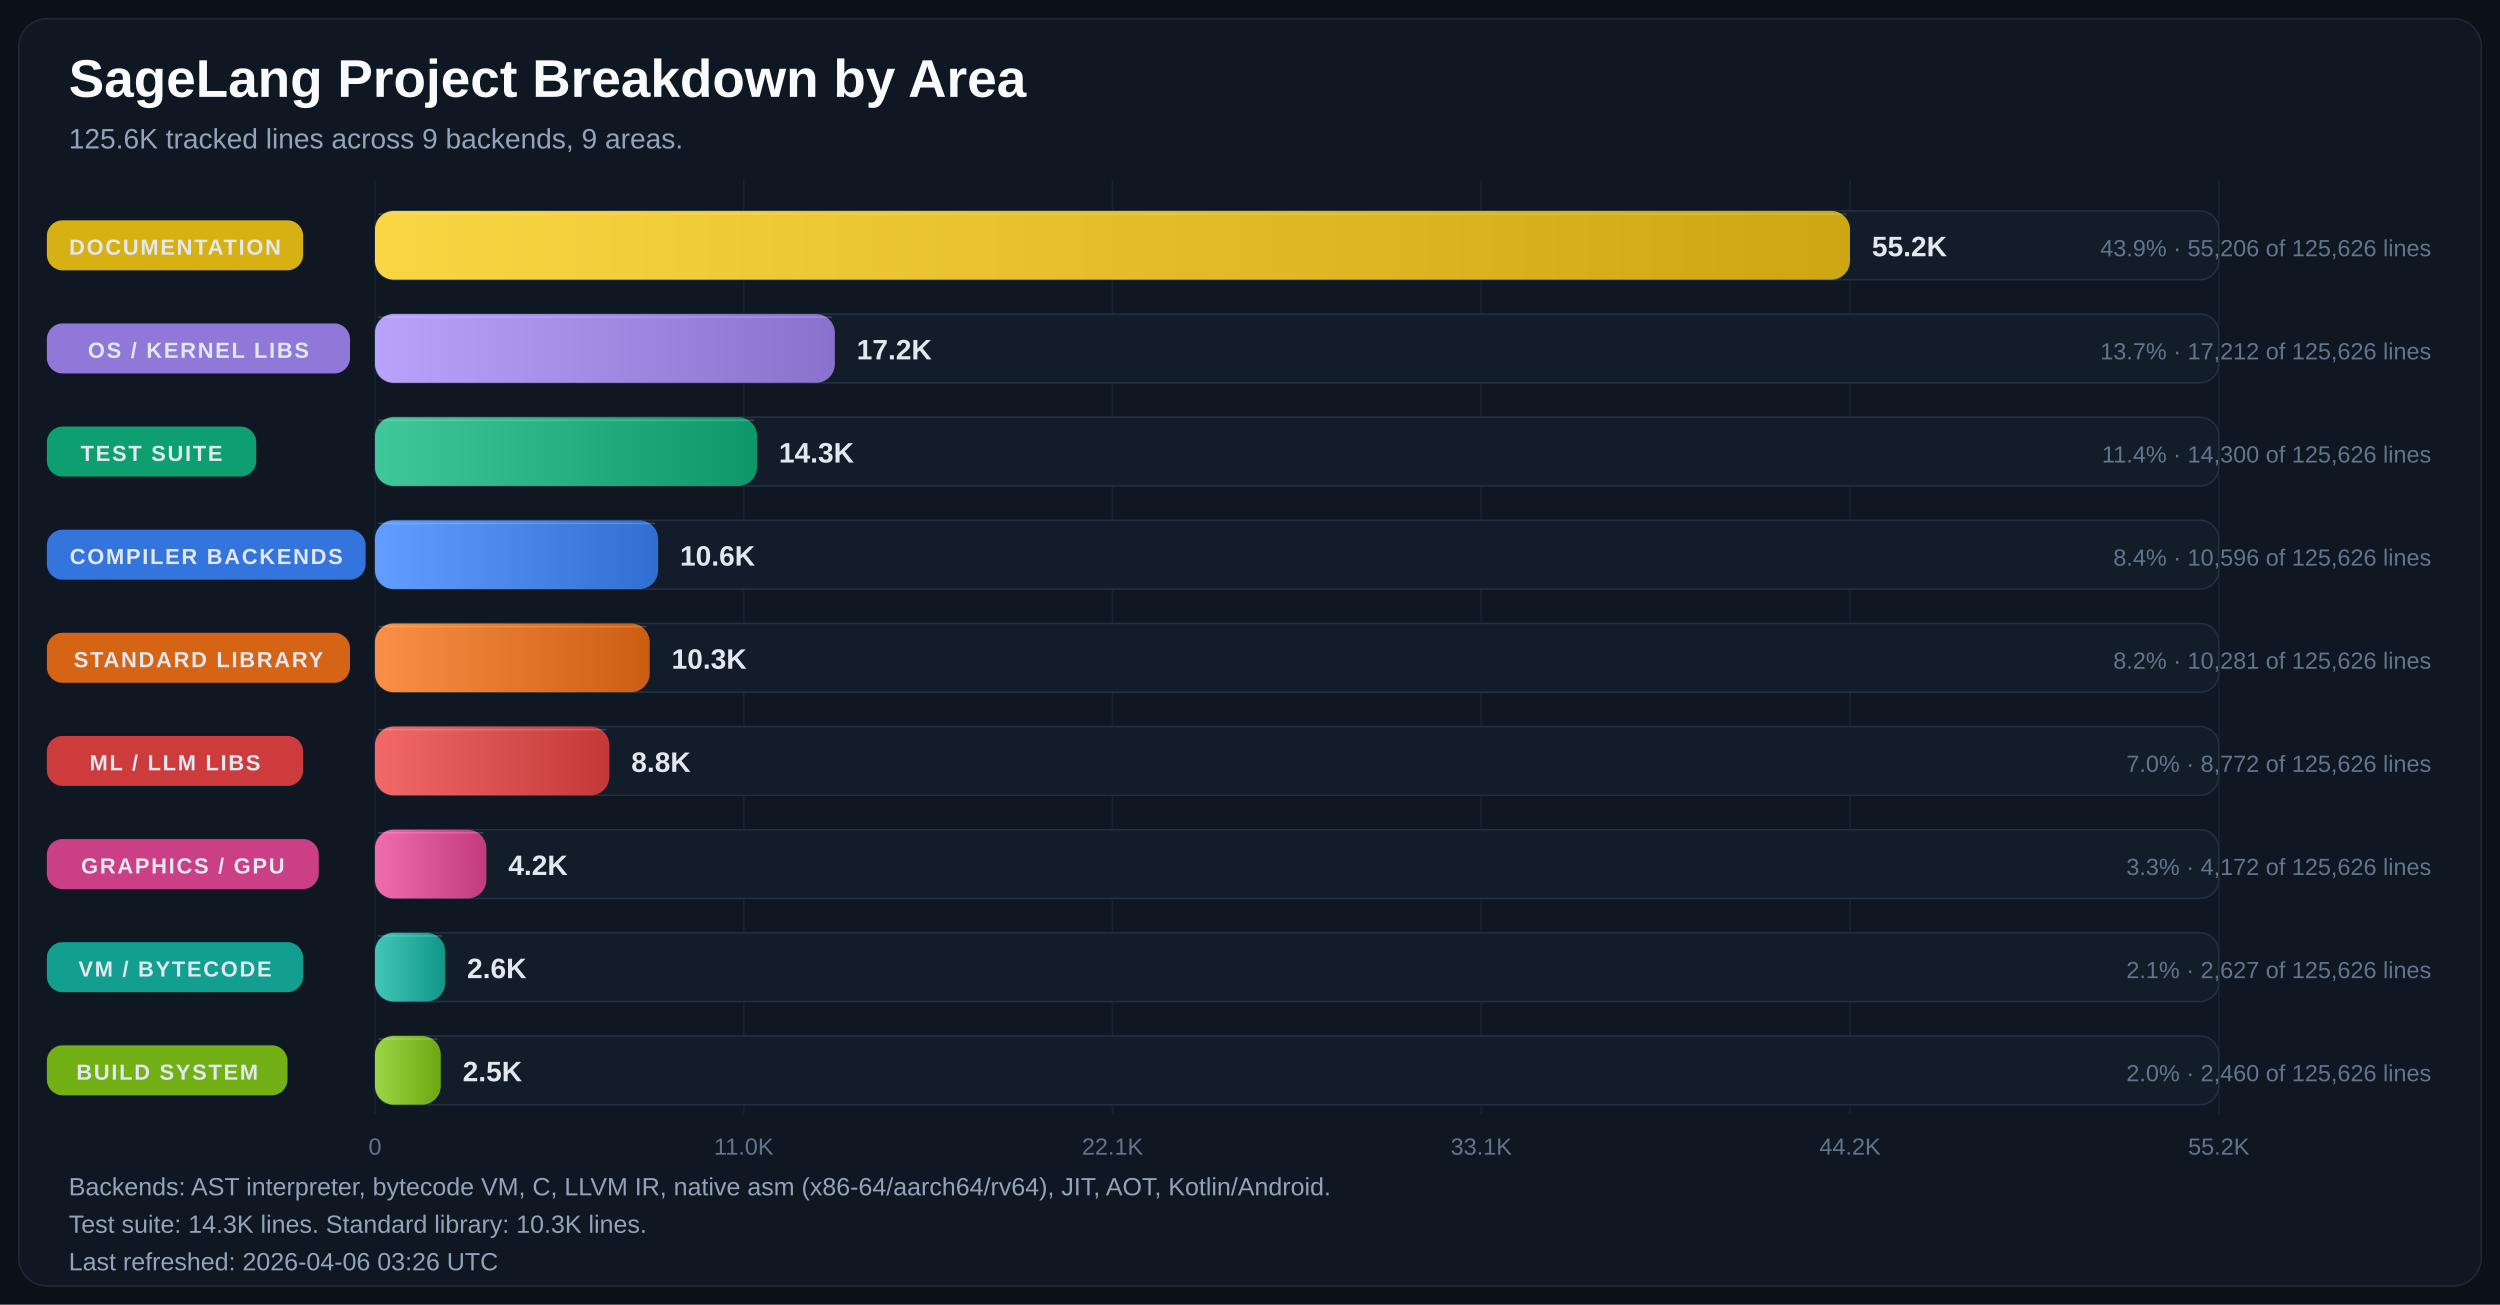
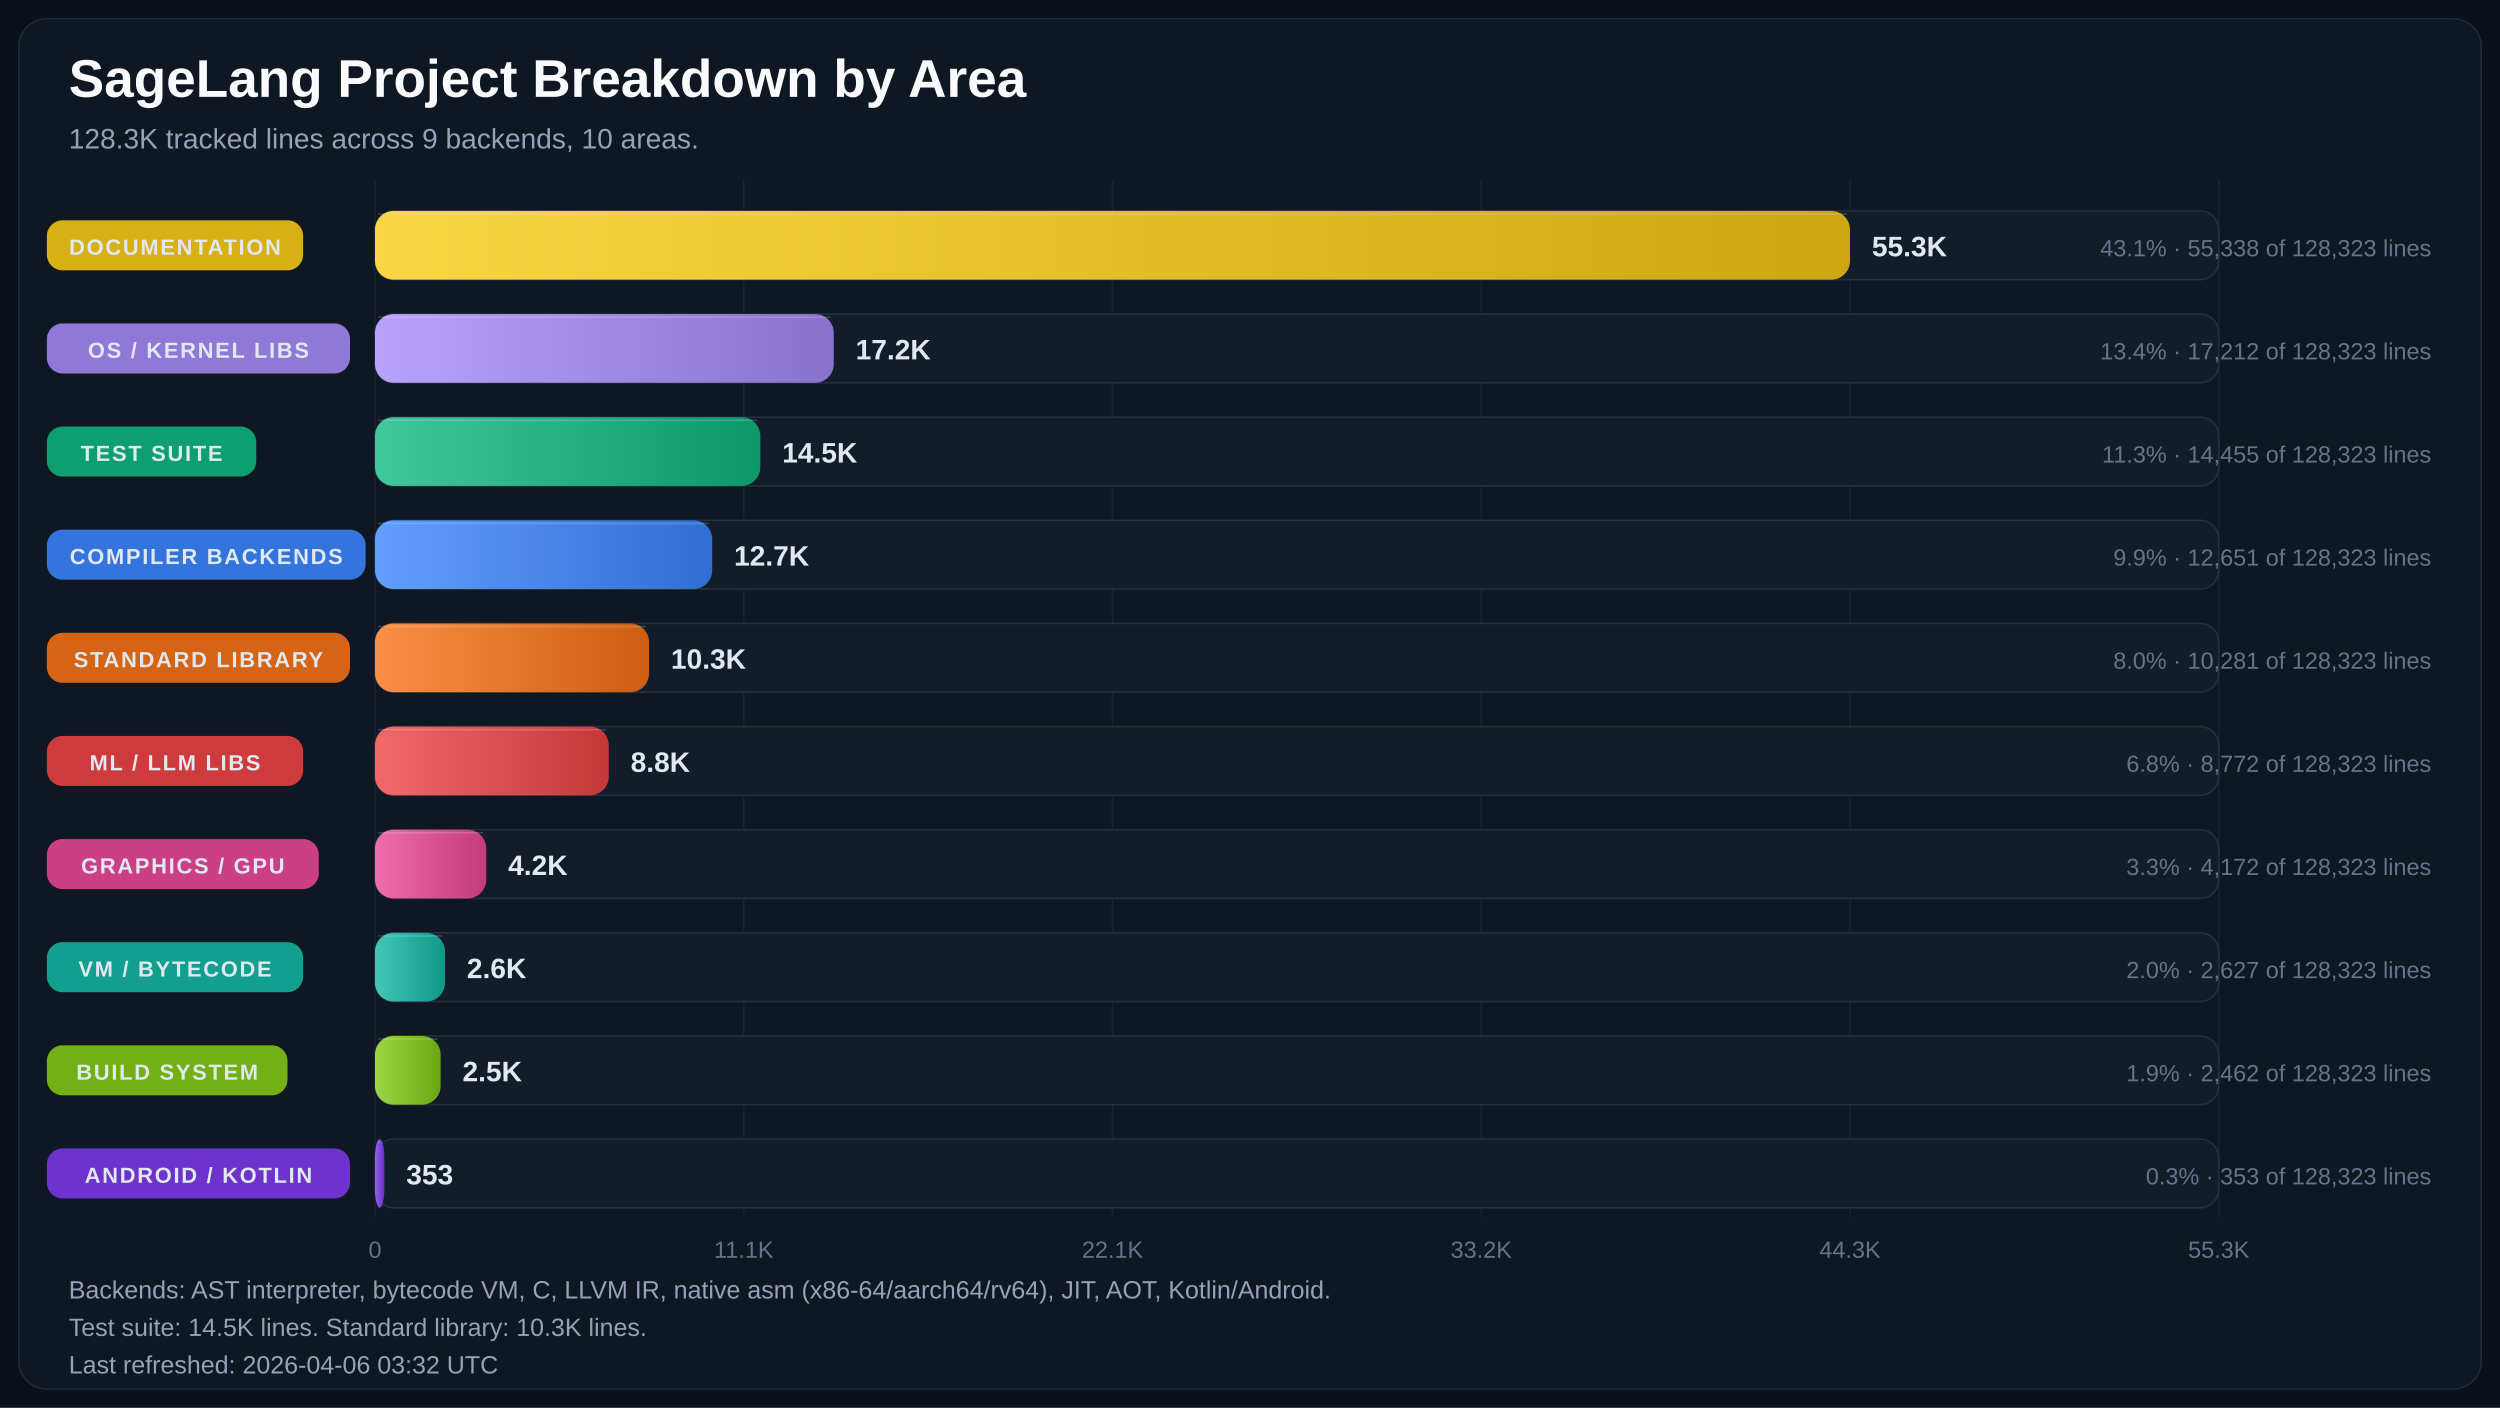
- <svg xmlns="http://www.w3.org/2000/svg" width="1600" height="835" viewBox="0 0 1600 835" role="img" aria-labelledby="title desc">
+ <svg xmlns="http://www.w3.org/2000/svg" width="1600" height="901" viewBox="0 0 1600 901" role="img" aria-labelledby="title desc">
  <defs>
    <linearGradient id="bar-gradient-0" x1="0%" y1="0%" x2="100%" y2="0%">
      <stop offset="0%" stop-color="#FBD644" />
      <stop offset="100%" stop-color="#CDA711" />
    </linearGradient>
    <linearGradient id="bar-gradient-1" x1="0%" y1="0%" x2="100%" y2="0%">
      <stop offset="0%" stop-color="#B9A2FB" />
      <stop offset="100%" stop-color="#8972CD" />
    </linearGradient>
    <linearGradient id="bar-gradient-2" x1="0%" y1="0%" x2="100%" y2="0%">
      <stop offset="0%" stop-color="#40C79A" />
      <stop offset="100%" stop-color="#0D986A" />
    </linearGradient>
    <linearGradient id="bar-gradient-3" x1="0%" y1="0%" x2="100%" y2="0%">
      <stop offset="0%" stop-color="#619EFF" />
      <stop offset="100%" stop-color="#306ED1" />
    </linearGradient>
    <linearGradient id="bar-gradient-4" x1="0%" y1="0%" x2="100%" y2="0%">
      <stop offset="0%" stop-color="#FA8F45" />
      <stop offset="100%" stop-color="#CC5E12" />
    </linearGradient>
    <linearGradient id="bar-gradient-5" x1="0%" y1="0%" x2="100%" y2="0%">
      <stop offset="0%" stop-color="#F26969" />
      <stop offset="100%" stop-color="#C43838" />
    </linearGradient>
    <linearGradient id="bar-gradient-6" x1="0%" y1="0%" x2="100%" y2="0%">
      <stop offset="0%" stop-color="#F06DAD" />
      <stop offset="100%" stop-color="#C23B7D" />
    </linearGradient>
    <linearGradient id="bar-gradient-7" x1="0%" y1="0%" x2="100%" y2="0%">
      <stop offset="0%" stop-color="#43C6B8" />
      <stop offset="100%" stop-color="#109788" />
    </linearGradient>
    <linearGradient id="bar-gradient-8" x1="0%" y1="0%" x2="100%" y2="0%">
      <stop offset="0%" stop-color="#9DD645" />
      <stop offset="100%" stop-color="#6CA712" />
    </linearGradient>
+     <linearGradient id="bar-gradient-9" x1="0%" y1="0%" x2="100%" y2="0%">
+       <stop offset="0%" stop-color="#9661F1" />
+       <stop offset="100%" stop-color="#6630C2" />
+     </linearGradient>
  </defs>
  <rect width="100%" height="100%" fill="#0B1118" />
-   <rect x="12" y="12" width="1576" height="811" rx="18" fill="#0F1722" stroke="#1F2937" />
+   <rect x="12" y="12" width="1576" height="877" rx="18" fill="#0F1722" stroke="#1F2937" />
  <text x="44" y="62" fill="#F8FAFC" font-size="34" font-family="Segoe UI, Arial, sans-serif" font-weight="700">SageLang Project Breakdown by Area</text>
-   <text x="44" y="95" fill="#94A3B8" font-size="18" font-family="Segoe UI, Arial, sans-serif">125.6K tracked lines across 9 backends, 9 areas.</text>
-   <line x1="240.0" y1="115" x2="240.0" y2="713" stroke="#182231" stroke-width="1" />
-   <text x="240.0" y="739" text-anchor="middle" fill="#64748B" font-size="15" font-family="Segoe UI, Arial, sans-serif">0</text>
-   <line x1="476.0" y1="115" x2="476.0" y2="713" stroke="#182231" stroke-width="1" />
-   <text x="476.0" y="739" text-anchor="middle" fill="#64748B" font-size="15" font-family="Segoe UI, Arial, sans-serif">11.0K</text>
-   <line x1="712.0" y1="115" x2="712.0" y2="713" stroke="#182231" stroke-width="1" />
-   <text x="712.0" y="739" text-anchor="middle" fill="#64748B" font-size="15" font-family="Segoe UI, Arial, sans-serif">22.1K</text>
-   <line x1="948.0" y1="115" x2="948.0" y2="713" stroke="#182231" stroke-width="1" />
-   <text x="948.0" y="739" text-anchor="middle" fill="#64748B" font-size="15" font-family="Segoe UI, Arial, sans-serif">33.1K</text>
-   <line x1="1184.0" y1="115" x2="1184.0" y2="713" stroke="#182231" stroke-width="1" />
-   <text x="1184.0" y="739" text-anchor="middle" fill="#64748B" font-size="15" font-family="Segoe UI, Arial, sans-serif">44.2K</text>
-   <line x1="1420.0" y1="115" x2="1420.0" y2="713" stroke="#182231" stroke-width="1" />
-   <text x="1420.0" y="739" text-anchor="middle" fill="#64748B" font-size="15" font-family="Segoe UI, Arial, sans-serif">55.2K</text>
+   <text x="44" y="95" fill="#94A3B8" font-size="18" font-family="Segoe UI, Arial, sans-serif">128.3K tracked lines across 9 backends, 10 areas.</text>
+   <line x1="240.0" y1="115" x2="240.0" y2="779" stroke="#182231" stroke-width="1" />
+   <text x="240.0" y="805" text-anchor="middle" fill="#64748B" font-size="15" font-family="Segoe UI, Arial, sans-serif">0</text>
+   <line x1="476.0" y1="115" x2="476.0" y2="779" stroke="#182231" stroke-width="1" />
+   <text x="476.0" y="805" text-anchor="middle" fill="#64748B" font-size="15" font-family="Segoe UI, Arial, sans-serif">11.1K</text>
+   <line x1="712.0" y1="115" x2="712.0" y2="779" stroke="#182231" stroke-width="1" />
+   <text x="712.0" y="805" text-anchor="middle" fill="#64748B" font-size="15" font-family="Segoe UI, Arial, sans-serif">22.1K</text>
+   <line x1="948.0" y1="115" x2="948.0" y2="779" stroke="#182231" stroke-width="1" />
+   <text x="948.0" y="805" text-anchor="middle" fill="#64748B" font-size="15" font-family="Segoe UI, Arial, sans-serif">33.2K</text>
+   <line x1="1184.0" y1="115" x2="1184.0" y2="779" stroke="#182231" stroke-width="1" />
+   <text x="1184.0" y="805" text-anchor="middle" fill="#64748B" font-size="15" font-family="Segoe UI, Arial, sans-serif">44.3K</text>
+   <line x1="1420.0" y1="115" x2="1420.0" y2="779" stroke="#182231" stroke-width="1" />
+   <text x="1420.0" y="805" text-anchor="middle" fill="#64748B" font-size="15" font-family="Segoe UI, Arial, sans-serif">55.3K</text>
  <rect x="30" y="141.0" width="164" height="32" rx="10" fill="#E1B813" opacity="0.95" />
  <text x="112.0" y="163.0" text-anchor="middle" fill="#E2E8F0" font-size="14" font-family="Segoe UI, Arial, sans-serif" font-weight="700" letter-spacing="1.1">DOCUMENTATION</text>
  <rect x="240" y="135" width="1180" height="44" rx="12" fill="#131D2A" stroke="#233041" />
  <rect x="240" y="135" width="944.0" height="44" rx="12" fill="url(#bar-gradient-0)" />
  <line x1="242.0" y1="137.0" x2="1182.0" y2="137.0" stroke="#F8FAFC" stroke-opacity="0.18" />
-   <text x="1198.0" y="164.0" text-anchor="start" fill="#E2E8F0" font-size="18" font-family="Segoe UI, Arial, sans-serif" font-weight="700">55.2K</text>
-   <text x="1556" y="164.0" text-anchor="end" fill="#64748B" font-size="15" font-family="Segoe UI, Arial, sans-serif">43.9% · 55,206 of 125,626 lines</text>
+   <text x="1198.0" y="164.0" text-anchor="start" fill="#E2E8F0" font-size="18" font-family="Segoe UI, Arial, sans-serif" font-weight="700">55.3K</text>
+   <text x="1556" y="164.0" text-anchor="end" fill="#64748B" font-size="15" font-family="Segoe UI, Arial, sans-serif">43.1% · 55,338 of 128,323 lines</text>
  <rect x="30" y="207.0" width="194" height="32" rx="10" fill="#967DE1" opacity="0.95" />
  <text x="127.0" y="229.0" text-anchor="middle" fill="#E2E8F0" font-size="14" font-family="Segoe UI, Arial, sans-serif" font-weight="700" letter-spacing="1.1">OS / KERNEL LIBS</text>
  <rect x="240" y="201" width="1180" height="44" rx="12" fill="#131D2A" stroke="#233041" />
-   <rect x="240" y="201" width="294.3" height="44" rx="12" fill="url(#bar-gradient-1)" />
-   <line x1="242.0" y1="203.0" x2="532.3" y2="203.0" stroke="#F8FAFC" stroke-opacity="0.18" />
-   <text x="548.3" y="230.0" text-anchor="start" fill="#E2E8F0" font-size="18" font-family="Segoe UI, Arial, sans-serif" font-weight="700">17.2K</text>
-   <text x="1556" y="230.0" text-anchor="end" fill="#64748B" font-size="15" font-family="Segoe UI, Arial, sans-serif">13.7% · 17,212 of 125,626 lines</text>
+   <rect x="240" y="201" width="293.6" height="44" rx="12" fill="url(#bar-gradient-1)" />
+   <line x1="242.0" y1="203.0" x2="531.6" y2="203.0" stroke="#F8FAFC" stroke-opacity="0.18" />
+   <text x="547.6" y="230.0" text-anchor="start" fill="#E2E8F0" font-size="18" font-family="Segoe UI, Arial, sans-serif" font-weight="700">17.2K</text>
+   <text x="1556" y="230.0" text-anchor="end" fill="#64748B" font-size="15" font-family="Segoe UI, Arial, sans-serif">13.4% · 17,212 of 128,323 lines</text>
  <rect x="30" y="273.0" width="134" height="32" rx="10" fill="#0EA674" opacity="0.95" />
  <text x="97.0" y="295.0" text-anchor="middle" fill="#E2E8F0" font-size="14" font-family="Segoe UI, Arial, sans-serif" font-weight="700" letter-spacing="1.1">TEST SUITE</text>
  <rect x="240" y="267" width="1180" height="44" rx="12" fill="#131D2A" stroke="#233041" />
-   <rect x="240" y="267" width="244.5" height="44" rx="12" fill="url(#bar-gradient-2)" />
-   <line x1="242.0" y1="269.0" x2="482.5" y2="269.0" stroke="#F8FAFC" stroke-opacity="0.18" />
-   <text x="498.5" y="296.0" text-anchor="start" fill="#E2E8F0" font-size="18" font-family="Segoe UI, Arial, sans-serif" font-weight="700">14.3K</text>
-   <text x="1556" y="296.0" text-anchor="end" fill="#64748B" font-size="15" font-family="Segoe UI, Arial, sans-serif">11.4% · 14,300 of 125,626 lines</text>
+   <rect x="240" y="267" width="246.6" height="44" rx="12" fill="url(#bar-gradient-2)" />
+   <line x1="242.0" y1="269.0" x2="484.6" y2="269.0" stroke="#F8FAFC" stroke-opacity="0.18" />
+   <text x="500.6" y="296.0" text-anchor="start" fill="#E2E8F0" font-size="18" font-family="Segoe UI, Arial, sans-serif" font-weight="700">14.5K</text>
+   <text x="1556" y="296.0" text-anchor="end" fill="#64748B" font-size="15" font-family="Segoe UI, Arial, sans-serif">11.3% · 14,455 of 128,323 lines</text>
  <rect x="30" y="339.0" width="204" height="32" rx="10" fill="#3479E6" opacity="0.95" />
  <text x="132.0" y="361.0" text-anchor="middle" fill="#E2E8F0" font-size="14" font-family="Segoe UI, Arial, sans-serif" font-weight="700" letter-spacing="1.1">COMPILER BACKENDS</text>
  <rect x="240" y="333" width="1180" height="44" rx="12" fill="#131D2A" stroke="#233041" />
-   <rect x="240" y="333" width="181.2" height="44" rx="12" fill="url(#bar-gradient-3)" />
-   <line x1="242.0" y1="335.0" x2="419.2" y2="335.0" stroke="#F8FAFC" stroke-opacity="0.18" />
-   <text x="435.2" y="362.0" text-anchor="start" fill="#E2E8F0" font-size="18" font-family="Segoe UI, Arial, sans-serif" font-weight="700">10.6K</text>
-   <text x="1556" y="362.0" text-anchor="end" fill="#64748B" font-size="15" font-family="Segoe UI, Arial, sans-serif">8.4% · 10,596 of 125,626 lines</text>
+   <rect x="240" y="333" width="215.8" height="44" rx="12" fill="url(#bar-gradient-3)" />
+   <line x1="242.0" y1="335.0" x2="453.8" y2="335.0" stroke="#F8FAFC" stroke-opacity="0.18" />
+   <text x="469.8" y="362.0" text-anchor="start" fill="#E2E8F0" font-size="18" font-family="Segoe UI, Arial, sans-serif" font-weight="700">12.7K</text>
+   <text x="1556" y="362.0" text-anchor="end" fill="#64748B" font-size="15" font-family="Segoe UI, Arial, sans-serif">9.9% · 12,651 of 128,323 lines</text>
  <rect x="30" y="405.0" width="194" height="32" rx="10" fill="#E06814" opacity="0.95" />
  <text x="127.0" y="427.0" text-anchor="middle" fill="#E2E8F0" font-size="14" font-family="Segoe UI, Arial, sans-serif" font-weight="700" letter-spacing="1.1">STANDARD LIBRARY</text>
  <rect x="240" y="399" width="1180" height="44" rx="12" fill="#131D2A" stroke="#233041" />
-   <rect x="240" y="399" width="175.8" height="44" rx="12" fill="url(#bar-gradient-4)" />
-   <line x1="242.0" y1="401.0" x2="413.8" y2="401.0" stroke="#F8FAFC" stroke-opacity="0.18" />
-   <text x="429.8" y="428.0" text-anchor="start" fill="#E2E8F0" font-size="18" font-family="Segoe UI, Arial, sans-serif" font-weight="700">10.3K</text>
-   <text x="1556" y="428.0" text-anchor="end" fill="#64748B" font-size="15" font-family="Segoe UI, Arial, sans-serif">8.2% · 10,281 of 125,626 lines</text>
+   <rect x="240" y="399" width="175.4" height="44" rx="12" fill="url(#bar-gradient-4)" />
+   <line x1="242.0" y1="401.0" x2="413.4" y2="401.0" stroke="#F8FAFC" stroke-opacity="0.18" />
+   <text x="429.4" y="428.0" text-anchor="start" fill="#E2E8F0" font-size="18" font-family="Segoe UI, Arial, sans-serif" font-weight="700">10.3K</text>
+   <text x="1556" y="428.0" text-anchor="end" fill="#64748B" font-size="15" font-family="Segoe UI, Arial, sans-serif">8.0% · 10,281 of 128,323 lines</text>
  <rect x="30" y="471.0" width="164" height="32" rx="10" fill="#D73D3D" opacity="0.95" />
  <text x="112.0" y="493.0" text-anchor="middle" fill="#E2E8F0" font-size="14" font-family="Segoe UI, Arial, sans-serif" font-weight="700" letter-spacing="1.1">ML / LLM LIBS</text>
  <rect x="240" y="465" width="1180" height="44" rx="12" fill="#131D2A" stroke="#233041" />
-   <rect x="240" y="465" width="150.0" height="44" rx="12" fill="url(#bar-gradient-5)" />
-   <line x1="242.0" y1="467.0" x2="388.0" y2="467.0" stroke="#F8FAFC" stroke-opacity="0.18" />
-   <text x="404.0" y="494.0" text-anchor="start" fill="#E2E8F0" font-size="18" font-family="Segoe UI, Arial, sans-serif" font-weight="700">8.8K</text>
-   <text x="1556" y="494.0" text-anchor="end" fill="#64748B" font-size="15" font-family="Segoe UI, Arial, sans-serif">7.0% · 8,772 of 125,626 lines</text>
+   <rect x="240" y="465" width="149.6" height="44" rx="12" fill="url(#bar-gradient-5)" />
+   <line x1="242.0" y1="467.0" x2="387.6" y2="467.0" stroke="#F8FAFC" stroke-opacity="0.18" />
+   <text x="403.6" y="494.0" text-anchor="start" fill="#E2E8F0" font-size="18" font-family="Segoe UI, Arial, sans-serif" font-weight="700">8.8K</text>
+   <text x="1556" y="494.0" text-anchor="end" fill="#64748B" font-size="15" font-family="Segoe UI, Arial, sans-serif">6.8% · 8,772 of 128,323 lines</text>
  <rect x="30" y="537.0" width="174" height="32" rx="10" fill="#D4418A" opacity="0.95" />
  <text x="117.0" y="559.0" text-anchor="middle" fill="#E2E8F0" font-size="14" font-family="Segoe UI, Arial, sans-serif" font-weight="700" letter-spacing="1.1">GRAPHICS / GPU</text>
  <rect x="240" y="531" width="1180" height="44" rx="12" fill="#131D2A" stroke="#233041" />
-   <rect x="240" y="531" width="71.3" height="44" rx="12" fill="url(#bar-gradient-6)" />
-   <line x1="242.0" y1="533.0" x2="309.3" y2="533.0" stroke="#F8FAFC" stroke-opacity="0.18" />
-   <text x="325.3" y="560.0" text-anchor="start" fill="#E2E8F0" font-size="18" font-family="Segoe UI, Arial, sans-serif" font-weight="700">4.2K</text>
-   <text x="1556" y="560.0" text-anchor="end" fill="#64748B" font-size="15" font-family="Segoe UI, Arial, sans-serif">3.3% · 4,172 of 125,626 lines</text>
+   <rect x="240" y="531" width="71.2" height="44" rx="12" fill="url(#bar-gradient-6)" />
+   <line x1="242.0" y1="533.0" x2="309.2" y2="533.0" stroke="#F8FAFC" stroke-opacity="0.18" />
+   <text x="325.2" y="560.0" text-anchor="start" fill="#E2E8F0" font-size="18" font-family="Segoe UI, Arial, sans-serif" font-weight="700">4.2K</text>
+   <text x="1556" y="560.0" text-anchor="end" fill="#64748B" font-size="15" font-family="Segoe UI, Arial, sans-serif">3.3% · 4,172 of 128,323 lines</text>
  <rect x="30" y="603.0" width="164" height="32" rx="10" fill="#12A695" opacity="0.95" />
  <text x="112.0" y="625.0" text-anchor="middle" fill="#E2E8F0" font-size="14" font-family="Segoe UI, Arial, sans-serif" font-weight="700" letter-spacing="1.1">VM / BYTECODE</text>
  <rect x="240" y="597" width="1180" height="44" rx="12" fill="#131D2A" stroke="#233041" />
-   <rect x="240" y="597" width="44.9" height="44" rx="12" fill="url(#bar-gradient-7)" />
-   <line x1="242.0" y1="599.0" x2="282.9" y2="599.0" stroke="#F8FAFC" stroke-opacity="0.18" />
-   <text x="298.9" y="626.0" text-anchor="start" fill="#E2E8F0" font-size="18" font-family="Segoe UI, Arial, sans-serif" font-weight="700">2.6K</text>
-   <text x="1556" y="626.0" text-anchor="end" fill="#64748B" font-size="15" font-family="Segoe UI, Arial, sans-serif">2.1% · 2,627 of 125,626 lines</text>
+   <rect x="240" y="597" width="44.8" height="44" rx="12" fill="url(#bar-gradient-7)" />
+   <line x1="242.0" y1="599.0" x2="282.8" y2="599.0" stroke="#F8FAFC" stroke-opacity="0.18" />
+   <text x="298.8" y="626.0" text-anchor="start" fill="#E2E8F0" font-size="18" font-family="Segoe UI, Arial, sans-serif" font-weight="700">2.6K</text>
+   <text x="1556" y="626.0" text-anchor="end" fill="#64748B" font-size="15" font-family="Segoe UI, Arial, sans-serif">2.0% · 2,627 of 128,323 lines</text>
  <rect x="30" y="669.0" width="154" height="32" rx="10" fill="#77B814" opacity="0.95" />
  <text x="107.0" y="691.0" text-anchor="middle" fill="#E2E8F0" font-size="14" font-family="Segoe UI, Arial, sans-serif" font-weight="700" letter-spacing="1.1">BUILD SYSTEM</text>
  <rect x="240" y="663" width="1180" height="44" rx="12" fill="#131D2A" stroke="#233041" />
-   <rect x="240" y="663" width="42.1" height="44" rx="12" fill="url(#bar-gradient-8)" />
-   <line x1="242.0" y1="665.0" x2="280.1" y2="665.0" stroke="#F8FAFC" stroke-opacity="0.18" />
-   <text x="296.1" y="692.0" text-anchor="start" fill="#E2E8F0" font-size="18" font-family="Segoe UI, Arial, sans-serif" font-weight="700">2.5K</text>
-   <text x="1556" y="692.0" text-anchor="end" fill="#64748B" font-size="15" font-family="Segoe UI, Arial, sans-serif">2.0% · 2,460 of 125,626 lines</text>
-   <text x="44" y="765" fill="#94A3B8" font-size="16" font-family="Segoe UI, Arial, sans-serif">Backends: AST interpreter, bytecode VM, C, LLVM IR, native asm (x86-64/aarch64/rv64), JIT, AOT, Kotlin/Android.</text>
-   <text x="44" y="789" fill="#94A3B8" font-size="16" font-family="Segoe UI, Arial, sans-serif">Test suite: 14.3K lines.  Standard library: 10.3K lines.</text>
-   <text x="44" y="813" fill="#94A3B8" font-size="16" font-family="Segoe UI, Arial, sans-serif">Last refreshed: 2026-04-06 03:26 UTC</text>
+   <rect x="240" y="663" width="42.0" height="44" rx="12" fill="url(#bar-gradient-8)" />
+   <line x1="242.0" y1="665.0" x2="280.0" y2="665.0" stroke="#F8FAFC" stroke-opacity="0.18" />
+   <text x="296.0" y="692.0" text-anchor="start" fill="#E2E8F0" font-size="18" font-family="Segoe UI, Arial, sans-serif" font-weight="700">2.5K</text>
+   <text x="1556" y="692.0" text-anchor="end" fill="#64748B" font-size="15" font-family="Segoe UI, Arial, sans-serif">1.9% · 2,462 of 128,323 lines</text>
+   <rect x="30" y="735.0" width="194" height="32" rx="10" fill="#7034D5" opacity="0.95" />
+   <text x="127.0" y="757.0" text-anchor="middle" fill="#E2E8F0" font-size="14" font-family="Segoe UI, Arial, sans-serif" font-weight="700" letter-spacing="1.1">ANDROID / KOTLIN</text>
+   <rect x="240" y="729" width="1180" height="44" rx="12" fill="#131D2A" stroke="#233041" />
+   <rect x="240" y="729" width="6.0" height="44" rx="12" fill="url(#bar-gradient-9)" />
+   <line x1="242.0" y1="731.0" x2="244.0" y2="731.0" stroke="#F8FAFC" stroke-opacity="0.18" />
+   <text x="260.0" y="758.0" text-anchor="start" fill="#E2E8F0" font-size="18" font-family="Segoe UI, Arial, sans-serif" font-weight="700">353</text>
+   <text x="1556" y="758.0" text-anchor="end" fill="#64748B" font-size="15" font-family="Segoe UI, Arial, sans-serif">0.3% · 353 of 128,323 lines</text>
+   <text x="44" y="831" fill="#94A3B8" font-size="16" font-family="Segoe UI, Arial, sans-serif">Backends: AST interpreter, bytecode VM, C, LLVM IR, native asm (x86-64/aarch64/rv64), JIT, AOT, Kotlin/Android.</text>
+   <text x="44" y="855" fill="#94A3B8" font-size="16" font-family="Segoe UI, Arial, sans-serif">Test suite: 14.5K lines.  Standard library: 10.3K lines.</text>
+   <text x="44" y="879" fill="#94A3B8" font-size="16" font-family="Segoe UI, Arial, sans-serif">Last refreshed: 2026-04-06 03:32 UTC</text>
</svg>
